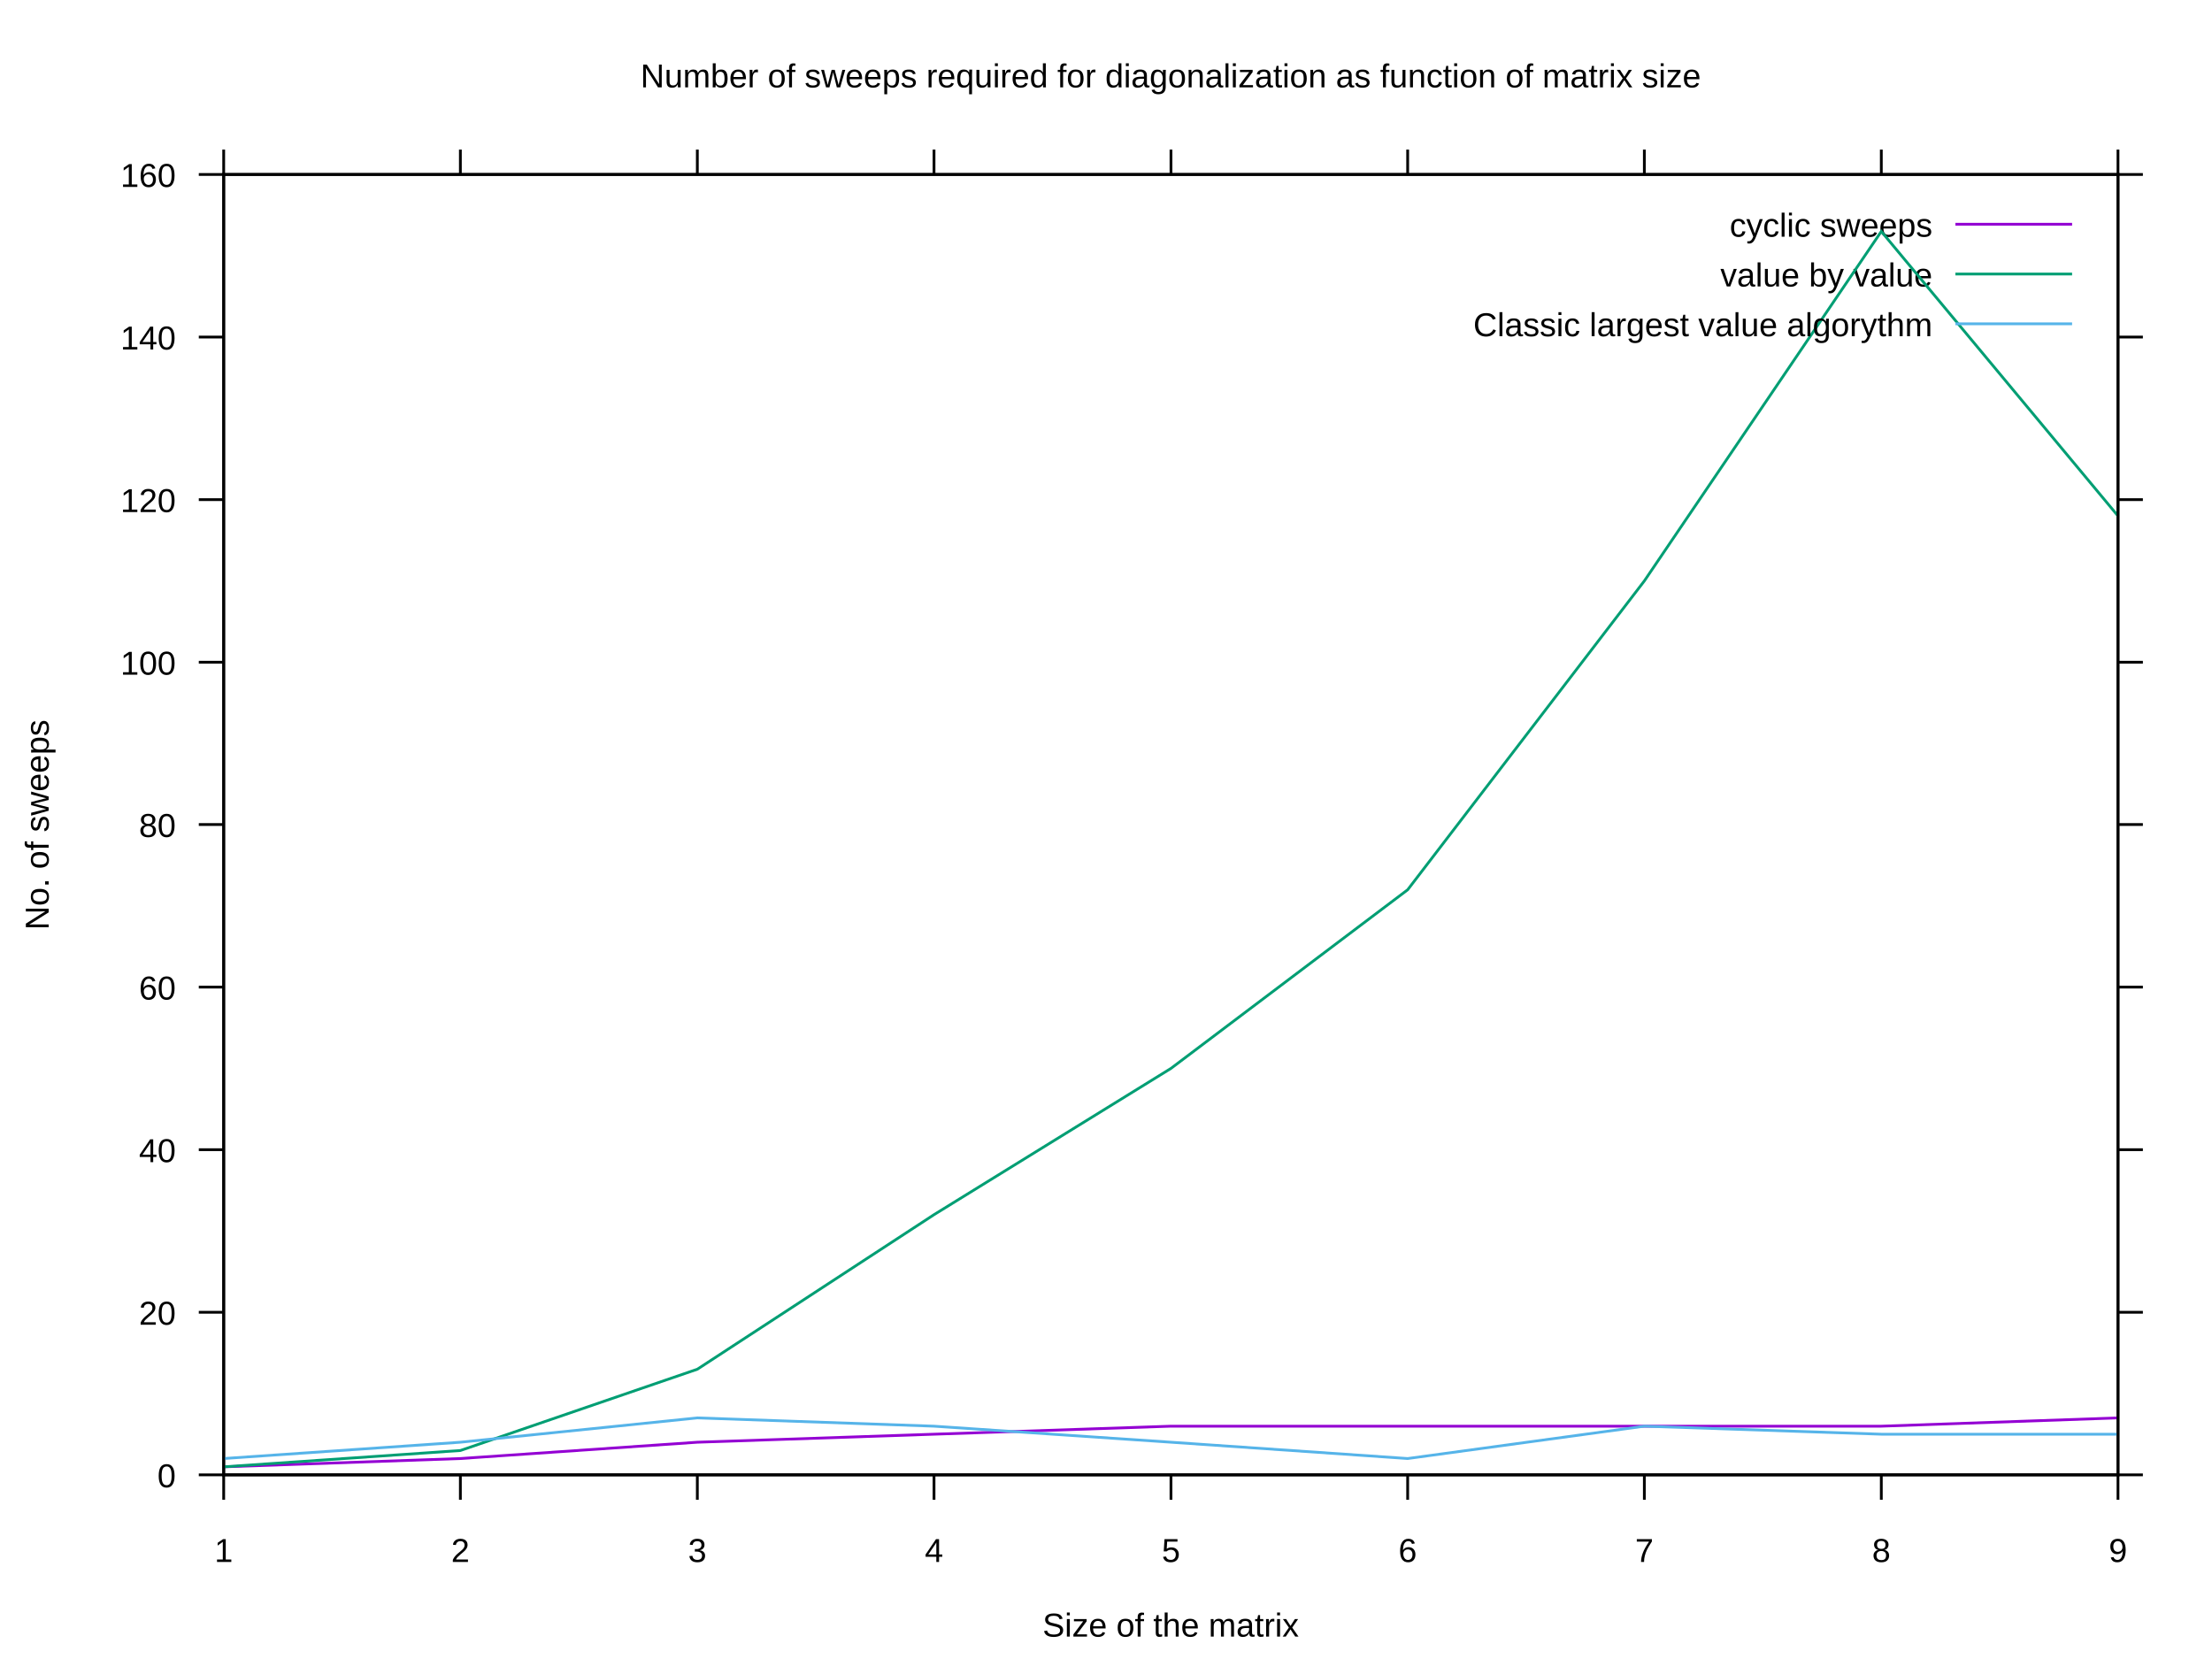
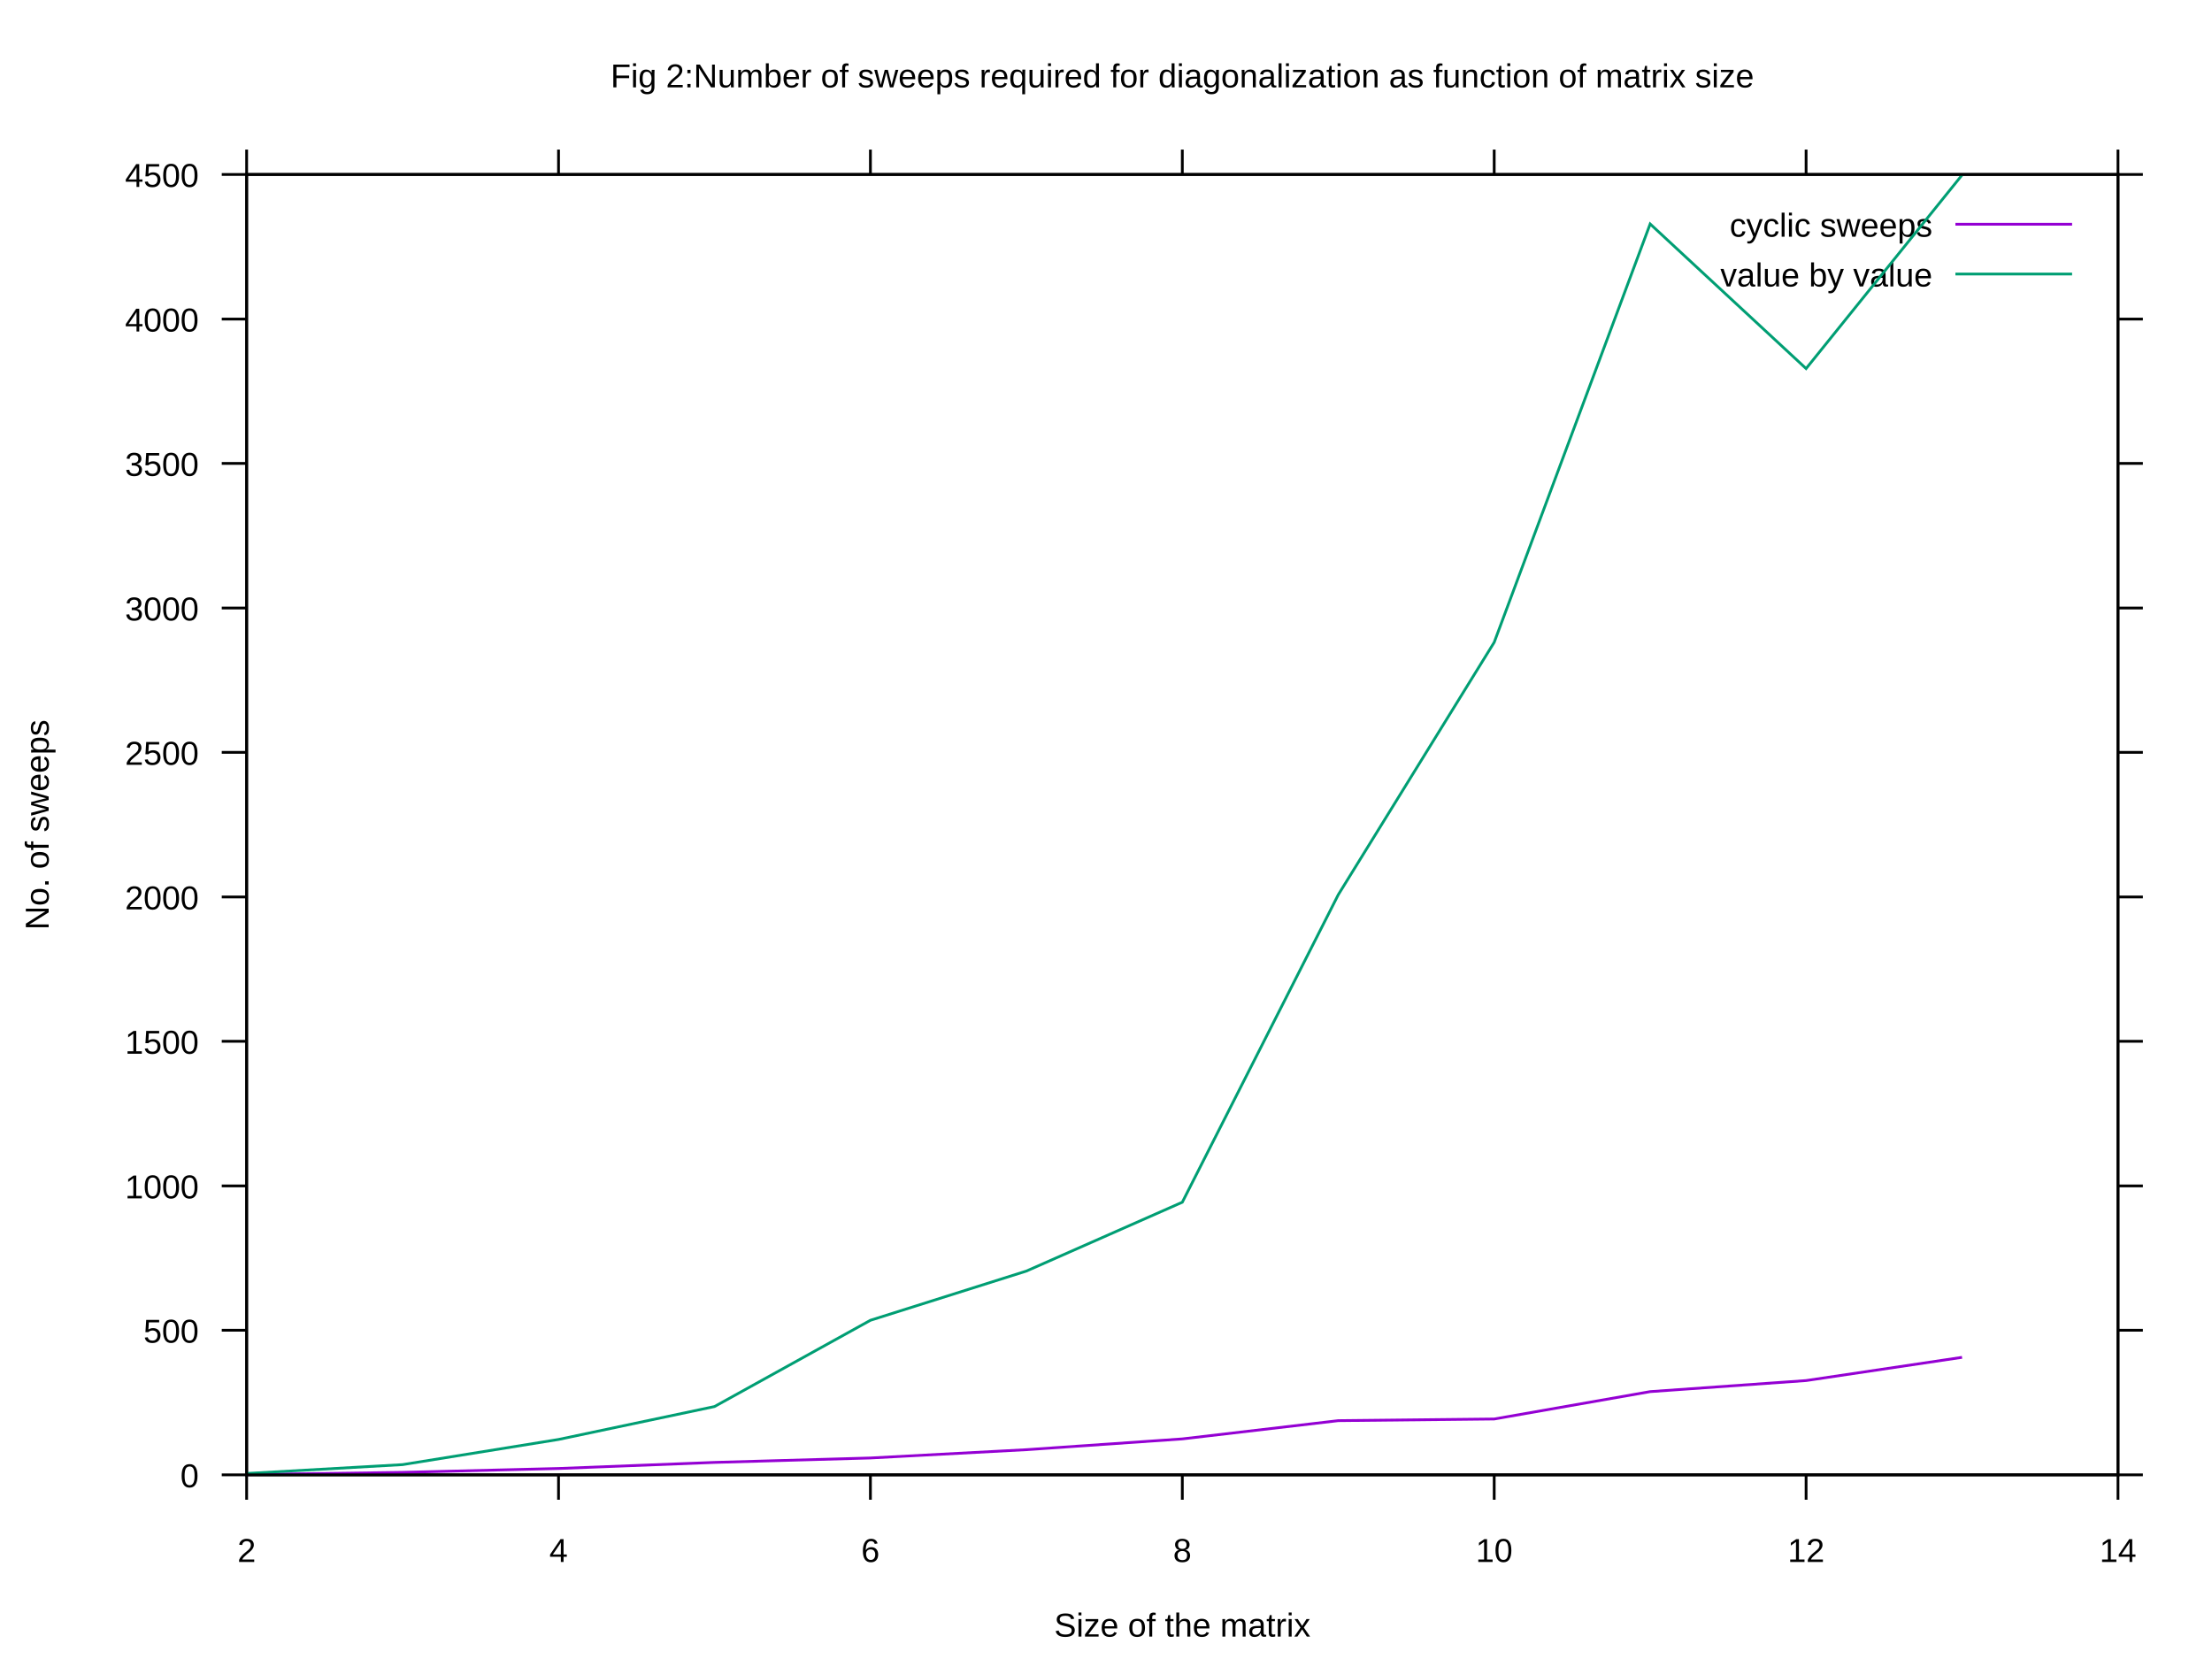
<svg xmlns="http://www.w3.org/2000/svg" xmlns:xlink="http://www.w3.org/1999/xlink" width="800" height="600" viewBox="0 0 800 600">
  <g id="gnuplot_canvas">
    <rect x="0" y="0" width="800" height="600" fill="#ffffff" />
    <defs>
      <circle id="gpDot" r="0.5" stroke-width="0.5" />
      <path id="gpPt0" stroke-width="0.222" stroke="currentColor" d="M-1,0 h2 M0,-1 v2" />
      <path id="gpPt1" stroke-width="0.222" stroke="currentColor" d="M-1,-1 L1,1 M1,-1 L-1,1" />
      <path id="gpPt2" stroke-width="0.222" stroke="currentColor" d="M-1,0 L1,0 M0,-1 L0,1 M-1,-1 L1,1 M-1,1 L1,-1" />
      <rect id="gpPt3" stroke-width="0.222" stroke="currentColor" x="-1" y="-1" width="2" height="2" />
      <rect id="gpPt4" stroke-width="0.222" stroke="currentColor" fill="currentColor" x="-1" y="-1" width="2" height="2" />
      <circle id="gpPt5" stroke-width="0.222" stroke="currentColor" cx="0" cy="0" r="1" />
      <use xlink:href="#gpPt5" id="gpPt6" fill="currentColor" stroke="none" />
      <path id="gpPt7" stroke-width="0.222" stroke="currentColor" d="M0,-1.33 L-1.33,0.67 L1.33,0.67 z" />
      <use xlink:href="#gpPt7" id="gpPt8" fill="currentColor" stroke="none" />
      <use xlink:href="#gpPt7" id="gpPt9" stroke="currentColor" transform="rotate(180)" />
      <use xlink:href="#gpPt9" id="gpPt10" fill="currentColor" stroke="none" />
      <use xlink:href="#gpPt3" id="gpPt11" stroke="currentColor" transform="rotate(45)" />
      <use xlink:href="#gpPt11" id="gpPt12" fill="currentColor" stroke="none" />
      <path id="gpPt13" stroke-width="0.222" stroke="currentColor" d="M0,1.330 L1.265,0.411 L0.782,-1.067 L-0.782,-1.076 L-1.265,0.411 z" />
      <use xlink:href="#gpPt13" id="gpPt14" fill="currentColor" stroke="none" />
      <filter id="textbox" filterUnits="objectBoundingBox" x="0" y="0" height="1" width="1">
        <feFlood flood-color="#FFFFFF" flood-opacity="1" result="bgnd" />
        <feComposite in="SourceGraphic" in2="bgnd" operator="atop" />
      </filter>
      <filter id="greybox" filterUnits="objectBoundingBox" x="0" y="0" height="1" width="1">
        <feFlood flood-color="lightgrey" flood-opacity="1" result="grey" />
        <feComposite in="SourceGraphic" in2="grey" operator="atop" />
      </filter>
    </defs>
    <g fill="none" color="#FFFFFF" stroke="currentColor" stroke-width="1.00" stroke-linecap="butt" stroke-linejoin="miter">
</g>
    <g fill="none" color="black" stroke="currentColor" stroke-width="1.00" stroke-linecap="butt" stroke-linejoin="miter">
-       <path stroke="black" d="M80.9,533.4 L71.9,533.4 M766.0,533.4 L775.0,533.4  " />
-       <g transform="translate(63.6,537.9)" stroke="none" fill="black" font-family="Arial" font-size="12.00" text-anchor="end">
+       <path stroke="black" d="M89.2,533.4 L80.2,533.4 M766.0,533.4 L775.0,533.4  " />
+       <g transform="translate(71.9,537.9)" stroke="none" fill="black" font-family="Arial" font-size="12.00" text-anchor="end">
        <text>
          <tspan font-family="Arial"> 0</tspan>
        </text>
      </g>
    </g>
    <g fill="none" color="black" stroke="currentColor" stroke-width="1.00" stroke-linecap="butt" stroke-linejoin="miter">
-       <path stroke="black" d="M80.9,474.6 L71.9,474.6 M766.0,474.6 L775.0,474.6  " />
-       <g transform="translate(63.6,479.1)" stroke="none" fill="black" font-family="Arial" font-size="12.00" text-anchor="end">
-         <text>
-           <tspan font-family="Arial"> 20</tspan>
-         </text>
-       </g>
-     </g>
-     <g fill="none" color="black" stroke="currentColor" stroke-width="1.00" stroke-linecap="butt" stroke-linejoin="miter">
-       <path stroke="black" d="M80.9,415.8 L71.9,415.8 M766.0,415.8 L775.0,415.8  " />
-       <g transform="translate(63.6,420.3)" stroke="none" fill="black" font-family="Arial" font-size="12.00" text-anchor="end">
-         <text>
-           <tspan font-family="Arial"> 40</tspan>
-         </text>
-       </g>
-     </g>
-     <g fill="none" color="black" stroke="currentColor" stroke-width="1.00" stroke-linecap="butt" stroke-linejoin="miter">
-       <path stroke="black" d="M80.9,357.0 L71.9,357.0 M766.0,357.0 L775.0,357.0  " />
-       <g transform="translate(63.6,361.5)" stroke="none" fill="black" font-family="Arial" font-size="12.00" text-anchor="end">
-         <text>
-           <tspan font-family="Arial"> 60</tspan>
-         </text>
-       </g>
-     </g>
-     <g fill="none" color="black" stroke="currentColor" stroke-width="1.00" stroke-linecap="butt" stroke-linejoin="miter">
-       <path stroke="black" d="M80.9,298.2 L71.9,298.2 M766.0,298.2 L775.0,298.2  " />
-       <g transform="translate(63.6,302.7)" stroke="none" fill="black" font-family="Arial" font-size="12.00" text-anchor="end">
-         <text>
-           <tspan font-family="Arial"> 80</tspan>
-         </text>
-       </g>
-     </g>
-     <g fill="none" color="black" stroke="currentColor" stroke-width="1.00" stroke-linecap="butt" stroke-linejoin="miter">
-       <path stroke="black" d="M80.9,239.5 L71.9,239.5 M766.0,239.5 L775.0,239.5  " />
-       <g transform="translate(63.6,244.0)" stroke="none" fill="black" font-family="Arial" font-size="12.00" text-anchor="end">
-         <text>
-           <tspan font-family="Arial"> 100</tspan>
-         </text>
-       </g>
-     </g>
-     <g fill="none" color="black" stroke="currentColor" stroke-width="1.00" stroke-linecap="butt" stroke-linejoin="miter">
-       <path stroke="black" d="M80.9,180.7 L71.9,180.7 M766.0,180.7 L775.0,180.7  " />
-       <g transform="translate(63.6,185.2)" stroke="none" fill="black" font-family="Arial" font-size="12.00" text-anchor="end">
-         <text>
-           <tspan font-family="Arial"> 120</tspan>
-         </text>
-       </g>
-     </g>
-     <g fill="none" color="black" stroke="currentColor" stroke-width="1.00" stroke-linecap="butt" stroke-linejoin="miter">
-       <path stroke="black" d="M80.9,121.9 L71.9,121.9 M766.0,121.9 L775.0,121.9  " />
-       <g transform="translate(63.6,126.4)" stroke="none" fill="black" font-family="Arial" font-size="12.00" text-anchor="end">
-         <text>
-           <tspan font-family="Arial"> 140</tspan>
-         </text>
-       </g>
-     </g>
-     <g fill="none" color="black" stroke="currentColor" stroke-width="1.00" stroke-linecap="butt" stroke-linejoin="miter">
-       <path stroke="black" d="M80.9,63.1 L71.9,63.1 M766.0,63.1 L775.0,63.1  " />
-       <g transform="translate(63.6,67.6)" stroke="none" fill="black" font-family="Arial" font-size="12.00" text-anchor="end">
-         <text>
-           <tspan font-family="Arial"> 160</tspan>
-         </text>
-       </g>
-     </g>
-     <g fill="none" color="black" stroke="currentColor" stroke-width="1.00" stroke-linecap="butt" stroke-linejoin="miter">
-       <path stroke="black" d="M80.9,533.4 L80.9,542.4 M80.9,63.1 L80.9,54.1  " />
-       <g transform="translate(80.9,564.9)" stroke="none" fill="black" font-family="Arial" font-size="12.00" text-anchor="middle">
-         <text>
-           <tspan font-family="Arial"> 1</tspan>
-         </text>
-       </g>
-     </g>
-     <g fill="none" color="black" stroke="currentColor" stroke-width="1.00" stroke-linecap="butt" stroke-linejoin="miter">
-       <path stroke="black" d="M166.5,533.4 L166.5,542.4 M166.5,63.1 L166.5,54.1  " />
-       <g transform="translate(166.5,564.9)" stroke="none" fill="black" font-family="Arial" font-size="12.00" text-anchor="middle">
+       <path stroke="black" d="M89.2,481.1 L80.2,481.1 M766.0,481.1 L775.0,481.1  " />
+       <g transform="translate(71.9,485.6)" stroke="none" fill="black" font-family="Arial" font-size="12.00" text-anchor="end">
+         <text>
+           <tspan font-family="Arial"> 500</tspan>
+         </text>
+       </g>
+     </g>
+     <g fill="none" color="black" stroke="currentColor" stroke-width="1.00" stroke-linecap="butt" stroke-linejoin="miter">
+       <path stroke="black" d="M89.2,428.9 L80.2,428.9 M766.0,428.9 L775.0,428.9  " />
+       <g transform="translate(71.9,433.4)" stroke="none" fill="black" font-family="Arial" font-size="12.00" text-anchor="end">
+         <text>
+           <tspan font-family="Arial"> 1000</tspan>
+         </text>
+       </g>
+     </g>
+     <g fill="none" color="black" stroke="currentColor" stroke-width="1.00" stroke-linecap="butt" stroke-linejoin="miter">
+       <path stroke="black" d="M89.2,376.6 L80.2,376.6 M766.0,376.6 L775.0,376.6  " />
+       <g transform="translate(71.9,381.1)" stroke="none" fill="black" font-family="Arial" font-size="12.00" text-anchor="end">
+         <text>
+           <tspan font-family="Arial"> 1500</tspan>
+         </text>
+       </g>
+     </g>
+     <g fill="none" color="black" stroke="currentColor" stroke-width="1.00" stroke-linecap="butt" stroke-linejoin="miter">
+       <path stroke="black" d="M89.2,324.4 L80.2,324.4 M766.0,324.4 L775.0,324.4  " />
+       <g transform="translate(71.9,328.9)" stroke="none" fill="black" font-family="Arial" font-size="12.00" text-anchor="end">
+         <text>
+           <tspan font-family="Arial"> 2000</tspan>
+         </text>
+       </g>
+     </g>
+     <g fill="none" color="black" stroke="currentColor" stroke-width="1.00" stroke-linecap="butt" stroke-linejoin="miter">
+       <path stroke="black" d="M89.2,272.1 L80.2,272.1 M766.0,272.1 L775.0,272.1  " />
+       <g transform="translate(71.9,276.6)" stroke="none" fill="black" font-family="Arial" font-size="12.00" text-anchor="end">
+         <text>
+           <tspan font-family="Arial"> 2500</tspan>
+         </text>
+       </g>
+     </g>
+     <g fill="none" color="black" stroke="currentColor" stroke-width="1.00" stroke-linecap="butt" stroke-linejoin="miter">
+       <path stroke="black" d="M89.2,219.9 L80.2,219.9 M766.0,219.9 L775.0,219.9  " />
+       <g transform="translate(71.9,224.4)" stroke="none" fill="black" font-family="Arial" font-size="12.00" text-anchor="end">
+         <text>
+           <tspan font-family="Arial"> 3000</tspan>
+         </text>
+       </g>
+     </g>
+     <g fill="none" color="black" stroke="currentColor" stroke-width="1.00" stroke-linecap="butt" stroke-linejoin="miter">
+       <path stroke="black" d="M89.2,167.6 L80.2,167.6 M766.0,167.6 L775.0,167.6  " />
+       <g transform="translate(71.9,172.1)" stroke="none" fill="black" font-family="Arial" font-size="12.00" text-anchor="end">
+         <text>
+           <tspan font-family="Arial"> 3500</tspan>
+         </text>
+       </g>
+     </g>
+     <g fill="none" color="black" stroke="currentColor" stroke-width="1.00" stroke-linecap="butt" stroke-linejoin="miter">
+       <path stroke="black" d="M89.2,115.4 L80.2,115.4 M766.0,115.4 L775.0,115.4  " />
+       <g transform="translate(71.9,119.9)" stroke="none" fill="black" font-family="Arial" font-size="12.00" text-anchor="end">
+         <text>
+           <tspan font-family="Arial"> 4000</tspan>
+         </text>
+       </g>
+     </g>
+     <g fill="none" color="black" stroke="currentColor" stroke-width="1.00" stroke-linecap="butt" stroke-linejoin="miter">
+       <path stroke="black" d="M89.2,63.1 L80.2,63.1 M766.0,63.1 L775.0,63.1  " />
+       <g transform="translate(71.9,67.6)" stroke="none" fill="black" font-family="Arial" font-size="12.00" text-anchor="end">
+         <text>
+           <tspan font-family="Arial"> 4500</tspan>
+         </text>
+       </g>
+     </g>
+     <g fill="none" color="black" stroke="currentColor" stroke-width="1.00" stroke-linecap="butt" stroke-linejoin="miter">
+       <path stroke="black" d="M89.2,533.4 L89.2,542.4 M89.2,63.1 L89.2,54.1  " />
+       <g transform="translate(89.2,564.9)" stroke="none" fill="black" font-family="Arial" font-size="12.00" text-anchor="middle">
        <text>
          <tspan font-family="Arial"> 2</tspan>
        </text>
      </g>
    </g>
    <g fill="none" color="black" stroke="currentColor" stroke-width="1.00" stroke-linecap="butt" stroke-linejoin="miter">
-       <path stroke="black" d="M252.2,533.4 L252.2,542.4 M252.2,63.1 L252.2,54.1  " />
-       <g transform="translate(252.2,564.9)" stroke="none" fill="black" font-family="Arial" font-size="12.00" text-anchor="middle">
-         <text>
-           <tspan font-family="Arial"> 3</tspan>
-         </text>
-       </g>
-     </g>
-     <g fill="none" color="black" stroke="currentColor" stroke-width="1.00" stroke-linecap="butt" stroke-linejoin="miter">
-       <path stroke="black" d="M337.8,533.4 L337.8,542.4 M337.8,63.1 L337.8,54.1  " />
-       <g transform="translate(337.8,564.9)" stroke="none" fill="black" font-family="Arial" font-size="12.00" text-anchor="middle">
+       <path stroke="black" d="M202.0,533.4 L202.0,542.4 M202.0,63.1 L202.0,54.1  " />
+       <g transform="translate(202.0,564.9)" stroke="none" fill="black" font-family="Arial" font-size="12.00" text-anchor="middle">
        <text>
          <tspan font-family="Arial"> 4</tspan>
        </text>
      </g>
    </g>
    <g fill="none" color="black" stroke="currentColor" stroke-width="1.00" stroke-linecap="butt" stroke-linejoin="miter">
-       <path stroke="black" d="M423.5,533.4 L423.5,542.4 M423.5,63.1 L423.5,54.1  " />
-       <g transform="translate(423.5,564.9)" stroke="none" fill="black" font-family="Arial" font-size="12.00" text-anchor="middle">
-         <text>
-           <tspan font-family="Arial"> 5</tspan>
-         </text>
-       </g>
-     </g>
-     <g fill="none" color="black" stroke="currentColor" stroke-width="1.00" stroke-linecap="butt" stroke-linejoin="miter">
-       <path stroke="black" d="M509.1,533.4 L509.1,542.4 M509.1,63.1 L509.1,54.1  " />
-       <g transform="translate(509.1,564.9)" stroke="none" fill="black" font-family="Arial" font-size="12.00" text-anchor="middle">
+       <path stroke="black" d="M314.8,533.4 L314.8,542.4 M314.8,63.1 L314.8,54.1  " />
+       <g transform="translate(314.8,564.9)" stroke="none" fill="black" font-family="Arial" font-size="12.00" text-anchor="middle">
        <text>
          <tspan font-family="Arial"> 6</tspan>
        </text>
      </g>
    </g>
    <g fill="none" color="black" stroke="currentColor" stroke-width="1.00" stroke-linecap="butt" stroke-linejoin="miter">
-       <path stroke="black" d="M594.7,533.4 L594.7,542.4 M594.7,63.1 L594.7,54.1  " />
-       <g transform="translate(594.7,564.9)" stroke="none" fill="black" font-family="Arial" font-size="12.00" text-anchor="middle">
-         <text>
-           <tspan font-family="Arial"> 7</tspan>
-         </text>
-       </g>
-     </g>
-     <g fill="none" color="black" stroke="currentColor" stroke-width="1.00" stroke-linecap="butt" stroke-linejoin="miter">
-       <path stroke="black" d="M680.4,533.4 L680.4,542.4 M680.4,63.1 L680.4,54.1  " />
-       <g transform="translate(680.4,564.9)" stroke="none" fill="black" font-family="Arial" font-size="12.00" text-anchor="middle">
+       <path stroke="black" d="M427.6,533.4 L427.6,542.4 M427.6,63.1 L427.6,54.1  " />
+       <g transform="translate(427.6,564.9)" stroke="none" fill="black" font-family="Arial" font-size="12.00" text-anchor="middle">
        <text>
          <tspan font-family="Arial"> 8</tspan>
+         </text>
+       </g>
+     </g>
+     <g fill="none" color="black" stroke="currentColor" stroke-width="1.00" stroke-linecap="butt" stroke-linejoin="miter">
+       <path stroke="black" d="M540.4,533.4 L540.4,542.4 M540.4,63.1 L540.4,54.1  " />
+       <g transform="translate(540.4,564.9)" stroke="none" fill="black" font-family="Arial" font-size="12.00" text-anchor="middle">
+         <text>
+           <tspan font-family="Arial"> 10</tspan>
+         </text>
+       </g>
+     </g>
+     <g fill="none" color="black" stroke="currentColor" stroke-width="1.00" stroke-linecap="butt" stroke-linejoin="miter">
+       <path stroke="black" d="M653.2,533.4 L653.2,542.4 M653.2,63.1 L653.2,54.1  " />
+       <g transform="translate(653.2,564.9)" stroke="none" fill="black" font-family="Arial" font-size="12.00" text-anchor="middle">
+         <text>
+           <tspan font-family="Arial"> 12</tspan>
        </text>
      </g>
    </g>
    <g fill="none" color="black" stroke="currentColor" stroke-width="1.00" stroke-linecap="butt" stroke-linejoin="miter">
      <path stroke="black" d="M766.0,533.4 L766.0,542.4 M766.0,63.1 L766.0,54.1  " />
      <g transform="translate(766.0,564.9)" stroke="none" fill="black" font-family="Arial" font-size="12.00" text-anchor="middle">
        <text>
-           <tspan font-family="Arial"> 9</tspan>
-         </text>
-       </g>
-     </g>
-     <g fill="none" color="black" stroke="currentColor" stroke-width="1.00" stroke-linecap="butt" stroke-linejoin="miter">
- </g>
-     <g fill="none" color="black" stroke="currentColor" stroke-width="1.00" stroke-linecap="butt" stroke-linejoin="miter">
-       <path stroke="black" d="M80.9,63.1 L80.9,533.4 L766.0,533.4 L766.0,63.1 L80.9,63.1 Z  " />
+           <tspan font-family="Arial"> 14</tspan>
+         </text>
+       </g>
+     </g>
+     <g fill="none" color="black" stroke="currentColor" stroke-width="1.00" stroke-linecap="butt" stroke-linejoin="miter">
+ </g>
+     <g fill="none" color="black" stroke="currentColor" stroke-width="1.00" stroke-linecap="butt" stroke-linejoin="miter">
+       <path stroke="black" d="M89.2,63.1 L89.2,533.4 L766.0,533.4 L766.0,63.1 L89.2,63.1 Z  " />
    </g>
    <g fill="none" color="black" stroke="currentColor" stroke-width="1.00" stroke-linecap="butt" stroke-linejoin="miter">
      <g transform="translate(17.6,298.3) rotate(270)" stroke="none" fill="black" font-family="Arial" font-size="12.00" text-anchor="middle">
        <text>
          <tspan font-family="Arial">No. of sweeps</tspan>
        </text>
      </g>
    </g>
    <g fill="none" color="black" stroke="currentColor" stroke-width="1.00" stroke-linecap="butt" stroke-linejoin="miter">
-       <g transform="translate(423.4,591.9)" stroke="none" fill="black" font-family="Arial" font-size="12.00" text-anchor="middle">
+       <g transform="translate(427.6,591.9)" stroke="none" fill="black" font-family="Arial" font-size="12.00" text-anchor="middle">
        <text>
          <tspan font-family="Arial">Size of the matrix</tspan>
        </text>
      </g>
    </g>
    <g fill="none" color="black" stroke="currentColor" stroke-width="1.00" stroke-linecap="butt" stroke-linejoin="miter">
-       <g transform="translate(423.4,31.6)" stroke="none" fill="black" font-family="Arial" font-size="12.00" text-anchor="middle">
-         <text>
-           <tspan font-family="Arial">Number of sweeps required for diagonalization as function of matrix size</tspan>
+       <g transform="translate(427.6,31.6)" stroke="none" fill="black" font-family="Arial" font-size="12.00" text-anchor="middle">
+         <text>
+           <tspan font-family="Arial">Fig 2:Number of sweeps required for diagonalization as function of matrix size</tspan>
        </text>
      </g>
    </g>
    <g id="gnuplot_plot_1">
      <g fill="none" color="black" stroke="currentColor" stroke-width="1.00" stroke-linecap="butt" stroke-linejoin="miter">
        <g transform="translate(698.9,85.6)" stroke="none" fill="black" font-family="Arial" font-size="12.00" text-anchor="end">
          <text>
            <tspan font-family="Arial">cyclic sweeps</tspan>
          </text>
        </g>
      </g>
      <g fill="none" color="black" stroke="currentColor" stroke-width="1.00" stroke-linecap="butt" stroke-linejoin="miter">
-         <path stroke="rgb(148,   0, 211)" d="M707.2,81.1 L749.4,81.1 M80.9,530.5 L166.5,527.5 L252.2,521.6 L337.8,518.7 L423.5,515.8 L509.1,515.8   L594.7,515.8 L680.4,515.8 L766.0,512.8  " />
+         <path stroke="rgb(148,   0, 211)" d="M707.2,81.1 L749.4,81.1 M89.2,533.3 L145.6,532.5 L202.0,531.1 L258.4,528.9 L314.8,527.3 L371.2,524.3   L427.6,520.4 L484.0,513.8 L540.4,513.2 L596.8,503.3 L653.2,499.3 L709.6,490.9  " />
      </g>
    </g>
    <g id="gnuplot_plot_2">
      <g fill="none" color="black" stroke="currentColor" stroke-width="1.00" stroke-linecap="butt" stroke-linejoin="miter">
        <g transform="translate(698.9,103.6)" stroke="none" fill="black" font-family="Arial" font-size="12.00" text-anchor="end">
          <text>
            <tspan font-family="Arial">value by value</tspan>
          </text>
        </g>
      </g>
      <g fill="none" color="black" stroke="currentColor" stroke-width="1.00" stroke-linecap="butt" stroke-linejoin="miter">
-         <path stroke="rgb(  0, 158, 115)" d="M707.2,99.1 L749.4,99.1 M80.9,530.5 L166.5,524.6 L252.2,495.2 L337.8,439.3 L423.5,386.4 L509.1,321.8   L594.7,210.1 L680.4,83.7 L766.0,186.6  " />
-       </g>
-     </g>
-     <g id="gnuplot_plot_3">
-       <g fill="none" color="black" stroke="currentColor" stroke-width="1.00" stroke-linecap="butt" stroke-linejoin="miter">
-         <g transform="translate(698.9,121.6)" stroke="none" fill="black" font-family="Arial" font-size="12.00" text-anchor="end">
-           <text>
-             <tspan font-family="Arial">Classic largest value algorythm</tspan>
-           </text>
-         </g>
-       </g>
-       <g fill="none" color="black" stroke="currentColor" stroke-width="1.00" stroke-linecap="butt" stroke-linejoin="miter">
-         <path stroke="rgb( 86, 180, 233)" d="M707.2,117.1 L749.4,117.1 M80.9,527.5 L166.5,521.6 L252.2,512.8 L337.8,515.8 L423.5,521.6 L509.1,527.5   L594.7,515.8 L680.4,518.7 L766.0,518.7  " />
-       </g>
-     </g>
-     <g fill="none" color="#FFFFFF" stroke="rgb( 86, 180, 233)" stroke-width="2.00" stroke-linecap="butt" stroke-linejoin="miter">
+         <path stroke="rgb(  0, 158, 115)" d="M707.2,99.1 L749.4,99.1 M89.2,532.9 L145.6,529.7 L202.0,520.6 L258.4,508.7 L314.8,477.5 L371.2,459.7   L427.6,434.8 L484.0,323.6 L540.4,232.3 L596.8,81.0 L653.2,133.3 L709.6,63.3  " />
+       </g>
+     </g>
+     <g fill="none" color="#FFFFFF" stroke="rgb(  0, 158, 115)" stroke-width="2.00" stroke-linecap="butt" stroke-linejoin="miter">
</g>
    <g fill="none" color="black" stroke="currentColor" stroke-width="2.00" stroke-linecap="butt" stroke-linejoin="miter">
</g>
    <g fill="none" color="black" stroke="black" stroke-width="1.00" stroke-linecap="butt" stroke-linejoin="miter">
</g>
    <g fill="none" color="black" stroke="currentColor" stroke-width="1.00" stroke-linecap="butt" stroke-linejoin="miter">
-       <path stroke="black" d="M80.9,63.1 L80.9,533.4 L766.0,533.4 L766.0,63.1 L80.9,63.1 Z  " />
+       <path stroke="black" d="M89.2,63.1 L89.2,533.4 L766.0,533.4 L766.0,63.1 L89.2,63.1 Z  " />
    </g>
    <g fill="none" color="black" stroke="currentColor" stroke-width="1.00" stroke-linecap="butt" stroke-linejoin="miter">
</g>
  </g>
</svg>
